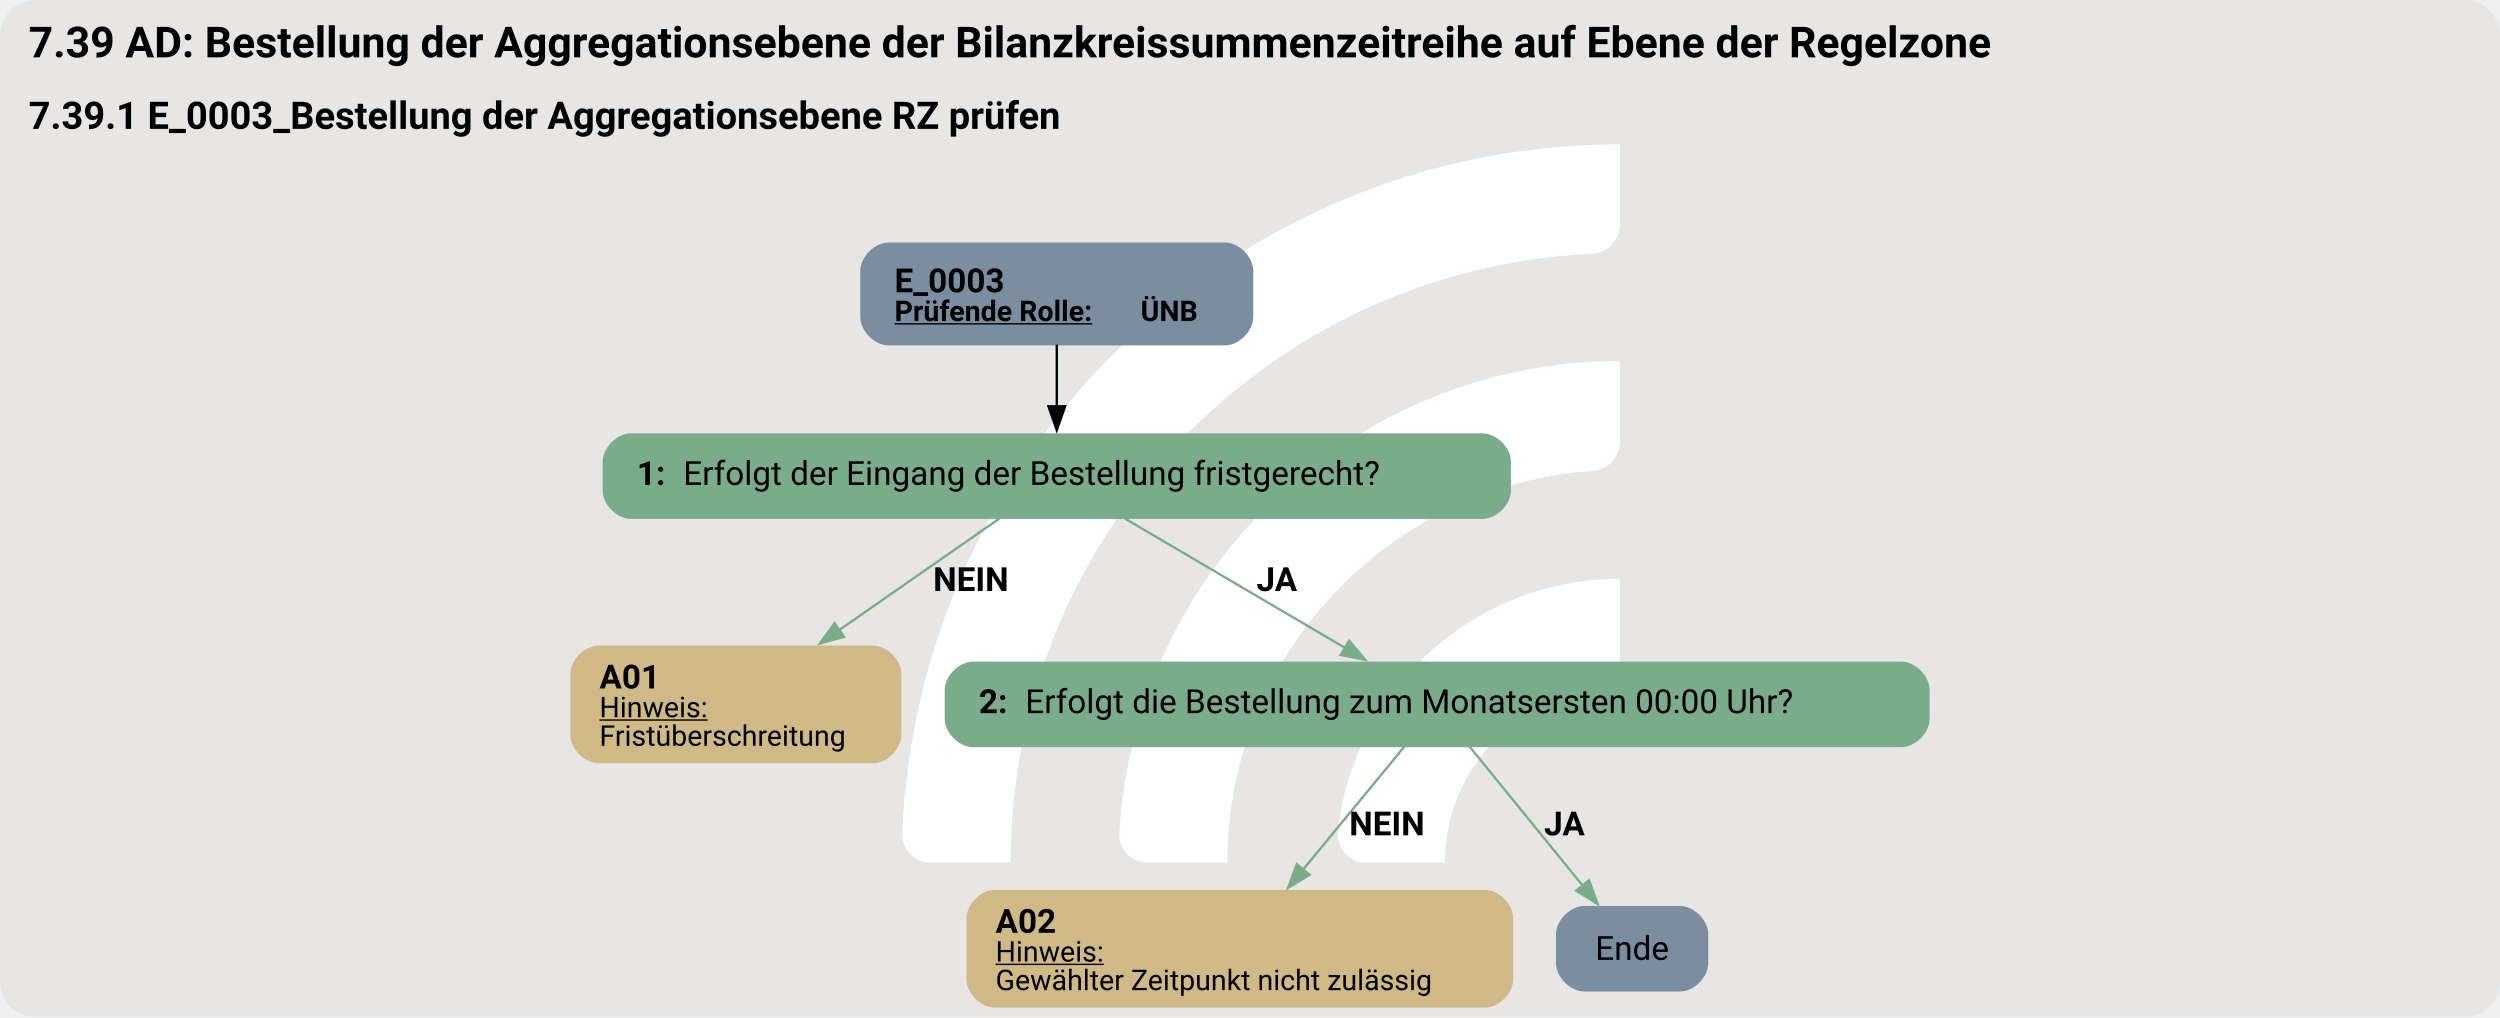
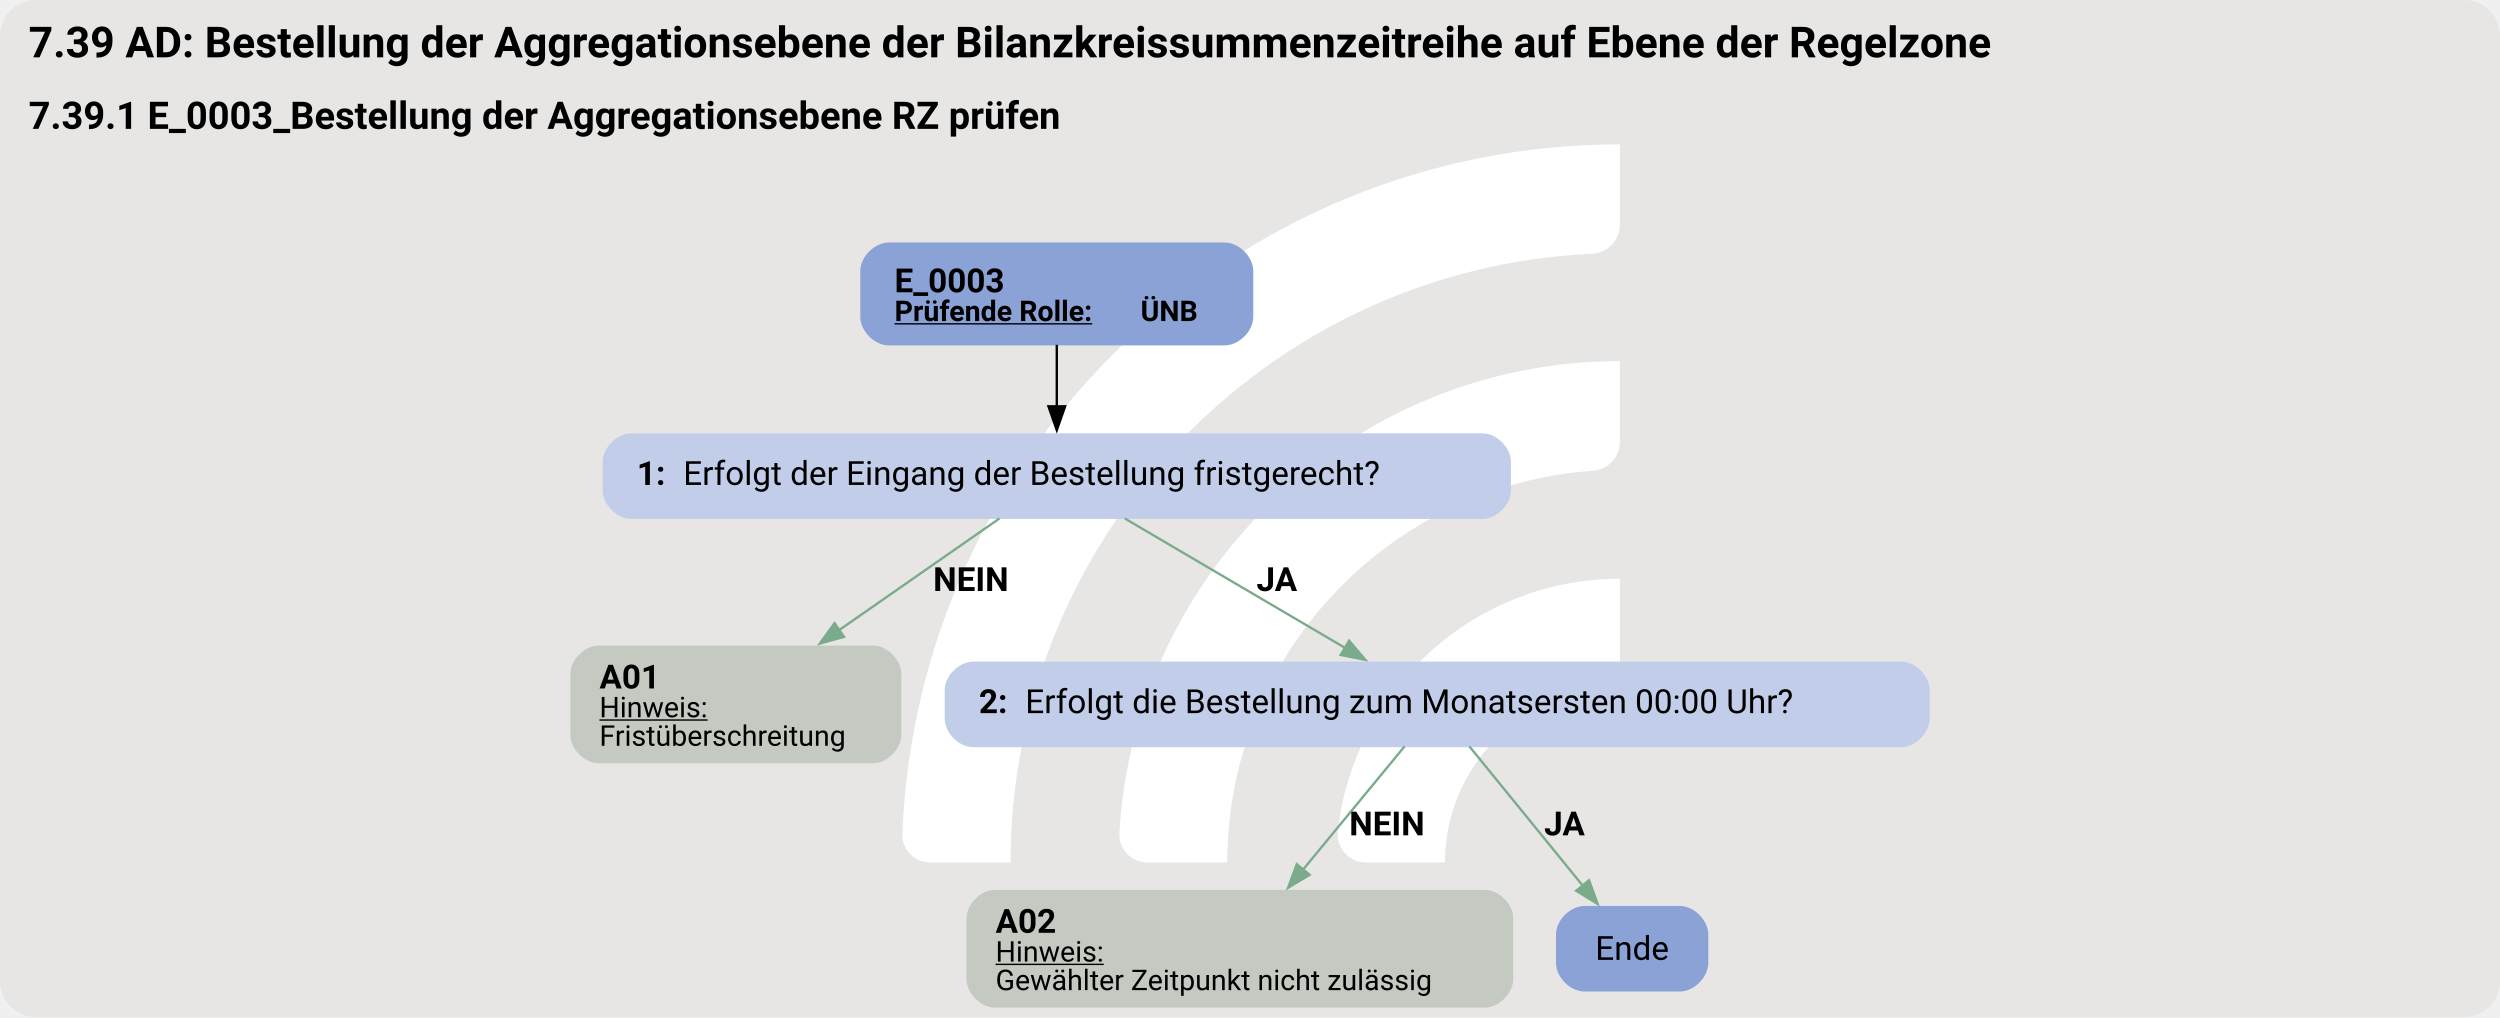
<svg xmlns="http://www.w3.org/2000/svg" version="1.1" width="1402.667px" viewBox="0 0 1402.667 570.667" height="570.667px">
  <g>
    <svg version="1.1" width="1402.667px" viewBox="0 0 1402.667 570.667" height="570.667px">
      <rect fill="#e7e6e5" x="0" y="0" width="1402.667" height="570.667" rx="20" ry="20" />
      <g>
        <g transform="translate(468.6151, 57.06667) scale(1 1) translate(0, 0) scale(0.8035295 0.8035295) ">
          <defs>
            <style>.cls-1{fill:#fff;}</style>
          </defs>
          <path class="cls-1" d="M122.44,531.2h-56.1c-11,0-19.9-9.12-19.46-20.11C57.47,243.89,278.15,29.78,547.91,29.78v56.02c0,10.98-8.69,19.89-19.66,20.39-225.51,10.31-405.8,197-405.8,425Z" />
          <path class="cls-1" d="M273.78,531.2h-55.93c-11.23,0-20.09-9.48-19.43-20.69,10.74-183.44,163.39-329.39,349.48-329.39v56.26c0,10.71-8.27,19.62-18.96,20.35-142.35,9.77-255.17,128.69-255.17,273.46Z" />
          <path class="cls-1" d="M425.77,531.2h-55.45c-11.65,0-20.6-10.17-19.33-21.75,10.87-99.03,95.03-176.34,196.92-176.34v57.01c0,10.05-7.28,18.75-17.23,20.16-59.22,8.4-104.91,59.42-104.91,120.92Z" />
        </g>
        <svg width="1052pt" height="428pt" viewBox="0.00 0.00 1051.50 427.82">
          <g id="graph0" class="graph" transform="scale(1 1) rotate(0) translate(4 423.82)">
            <text text-anchor="start" x="8" y="-399.72" font-family="Roboto, sans-serif" font-weight="bold" font-size="18.00">7.39 AD: Bestellung der Aggregationsebene der Bilanzkreissummenzeitreihe auf Ebene der Regelzone</text>
            <text text-anchor="start" x="8" y="-369.62" font-family="Roboto, sans-serif" font-weight="bold" font-size="16.00">7.39.1 E_0003_Bestellung der Aggregationsebene RZ prüfen</text>
            <g id="node1" class="node">
-               <path fill="#7a8da1" stroke="black" stroke-width="0" d="M511.13,-321.82C511.13,-321.82 369.83,-321.82 369.83,-321.82 363.83,-321.82 357.83,-315.82 357.83,-309.82 357.83,-309.82 357.83,-290.54 357.83,-290.54 357.83,-284.54 363.83,-278.54 369.83,-278.54 369.83,-278.54 511.13,-278.54 511.13,-278.54 517.13,-278.54 523.13,-284.54 523.13,-290.54 523.13,-290.54 523.13,-309.82 523.13,-309.82 523.13,-315.82 517.13,-321.82 511.13,-321.82" />
+               <path fill="#8ba2d7" stroke="black" stroke-width="0" d="M511.13,-321.82C511.13,-321.82 369.83,-321.82 369.83,-321.82 363.83,-321.82 357.83,-315.82 357.83,-309.82 357.83,-309.82 357.83,-290.54 357.83,-290.54 357.83,-284.54 363.83,-278.54 369.83,-278.54 369.83,-278.54 511.13,-278.54 511.13,-278.54 517.13,-278.54 523.13,-284.54 523.13,-290.54 523.13,-290.54 523.13,-309.82 523.13,-309.82 523.13,-315.82 517.13,-321.82 511.13,-321.82" />
              <text text-anchor="start" x="372.23" y="-300.88" font-family="Roboto, sans-serif" font-weight="bold" font-size="14.00">E_0003</text>
              <text text-anchor="start" x="372.23" y="-288.78" font-family="Roboto, sans-serif" font-weight="bold" text-decoration="underline" font-size="12.00">Prüfende Rolle:</text>
              <text text-anchor="start" x="475.73" y="-288.78" font-family="Roboto, sans-serif" font-weight="bold" font-size="12.00"> ÜNB</text>
            </g>
            <g id="node2" class="node">
-               <path fill="#7aab8a" stroke="black" stroke-width="0" d="M619.51,-241.54C619.51,-241.54 261.46,-241.54 261.46,-241.54 255.46,-241.54 249.46,-235.54 249.46,-229.54 249.46,-229.54 249.46,-217.54 249.46,-217.54 249.46,-211.54 255.46,-205.54 261.46,-205.54 261.46,-205.54 619.51,-205.54 619.51,-205.54 625.51,-205.54 631.51,-211.54 631.51,-217.54 631.51,-217.54 631.51,-229.54 631.51,-229.54 631.51,-235.54 625.51,-241.54 619.51,-241.54" />
+               <path fill="#c2cee9" stroke="black" stroke-width="0" d="M619.51,-241.54C619.51,-241.54 261.46,-241.54 261.46,-241.54 255.46,-241.54 249.46,-235.54 249.46,-229.54 249.46,-229.54 249.46,-217.54 249.46,-217.54 249.46,-211.54 255.46,-205.54 261.46,-205.54 261.46,-205.54 619.51,-205.54 619.51,-205.54 625.51,-205.54 631.51,-211.54 631.51,-217.54 631.51,-217.54 631.51,-229.54 631.51,-229.54 631.51,-235.54 625.51,-241.54 619.51,-241.54" />
              <text text-anchor="start" x="263.86" y="-219.86" font-family="Roboto, sans-serif" font-weight="bold" font-size="14.00">1: </text>
              <text text-anchor="start" x="283.36" y="-219.86" font-family="Roboto, sans-serif" font-size="14.00">Erfolgt der Eingang der Bestellung fristgerecht?</text>
            </g>
            <g id="edge1" class="edge">
              <path fill="none" stroke="black" d="M440.48,-278.78C440.48,-270.71 440.48,-261.3 440.48,-252.61" />
              <polygon fill="black" stroke="black" points="443.98,-252.9 440.48,-242.9 436.98,-252.9 443.98,-252.9" />
            </g>
            <g id="node3" class="node">
-               <path fill="#cfb986" stroke="black" stroke-width="0" d="M363.1,-152.29C363.1,-152.29 247.87,-152.29 247.87,-152.29 241.87,-152.29 235.87,-146.29 235.87,-140.29 235.87,-140.29 235.87,-114.77 235.87,-114.77 235.87,-108.77 241.87,-102.77 247.87,-102.77 247.87,-102.77 363.1,-102.77 363.1,-102.77 369.1,-102.77 375.1,-108.77 375.1,-114.77 375.1,-114.77 375.1,-140.29 375.1,-140.29 375.1,-146.29 369.1,-152.29 363.1,-152.29" />
+               <path fill="#c4cac1" stroke="black" stroke-width="0" d="M363.1,-152.29C363.1,-152.29 247.87,-152.29 247.87,-152.29 241.87,-152.29 235.87,-146.29 235.87,-140.29 235.87,-140.29 235.87,-114.77 235.87,-114.77 235.87,-108.77 241.87,-102.77 247.87,-102.77 247.87,-102.77 363.1,-102.77 363.1,-102.77 369.1,-102.77 375.1,-108.77 375.1,-114.77 375.1,-114.77 375.1,-140.29 375.1,-140.29 375.1,-146.29 369.1,-152.29 363.1,-152.29" />
              <text text-anchor="start" x="248.11" y="-134.23" font-family="Roboto, sans-serif" font-weight="bold" font-size="14.00">A01</text>
              <text text-anchor="start" x="248.11" y="-122.13" font-family="Roboto, sans-serif" text-decoration="underline" font-size="12.00">Hinweis:</text>
              <text text-anchor="start" x="248.11" y="-110.13" font-family="Roboto, sans-serif" font-size="12.00">Fristüberschreitung</text>
            </g>
            <g id="edge2" class="edge">
              <path fill="none" stroke="#7aab8a" d="M416.35,-205.73C397.63,-192.7 371.21,-174.3 348.85,-158.73" />
              <polygon fill="#7aab8a" stroke="#7aab8a" points="351,-155.96 340.79,-153.12 347,-161.71 351,-155.96" />
              <text text-anchor="start" x="388.48" y="-175.24" font-family="Roboto, sans-serif" font-weight="bold" font-size="14.00">NEIN</text>
            </g>
            <g id="node4" class="node">
-               <path fill="#7aab8a" stroke="black" stroke-width="0" d="M795.63,-145.53C795.63,-145.53 405.33,-145.53 405.33,-145.53 399.33,-145.53 393.33,-139.53 393.33,-133.53 393.33,-133.53 393.33,-121.53 393.33,-121.53 393.33,-115.53 399.33,-109.53 405.33,-109.53 405.33,-109.53 795.63,-109.53 795.63,-109.53 801.63,-109.53 807.63,-115.53 807.63,-121.53 807.63,-121.53 807.63,-133.53 807.63,-133.53 807.63,-139.53 801.63,-145.53 795.63,-145.53" />
+               <path fill="#c2cee9" stroke="black" stroke-width="0" d="M795.63,-145.53C795.63,-145.53 405.33,-145.53 405.33,-145.53 399.33,-145.53 393.33,-139.53 393.33,-133.53 393.33,-133.53 393.33,-121.53 393.33,-121.53 393.33,-115.53 399.33,-109.53 405.33,-109.53 405.33,-109.53 795.63,-109.53 795.63,-109.53 801.63,-109.53 807.63,-115.53 807.63,-121.53 807.63,-121.53 807.63,-133.53 807.63,-133.53 807.63,-139.53 801.63,-145.53 795.63,-145.53" />
              <text text-anchor="start" x="407.73" y="-123.86" font-family="Roboto, sans-serif" font-weight="bold" font-size="14.00">2: </text>
              <text text-anchor="start" x="427.23" y="-123.86" font-family="Roboto, sans-serif" font-size="14.00">Erfolgt die Bestellung zum Monatsersten 00:00 Uhr?</text>
            </g>
            <g id="edge3" class="edge">
              <path fill="none" stroke="#7aab8a" d="M469.09,-205.73C494.98,-190.52 533.32,-167.99 561.92,-151.19" />
              <polygon fill="#7aab8a" stroke="#7aab8a" points="563.43,-154.36 570.28,-146.28 559.89,-148.32 563.43,-154.36" />
              <text text-anchor="start" x="524.48" y="-175.24" font-family="Roboto, sans-serif" font-weight="bold" font-size="14.00">JA</text>
            </g>
            <g id="node5" class="node">
-               <path fill="#cfb986" stroke="black" stroke-width="0" d="M620.47,-49.52C620.47,-49.52 414.49,-49.52 414.49,-49.52 408.49,-49.52 402.49,-43.52 402.49,-37.52 402.49,-37.52 402.49,-12 402.49,-12 402.49,-6 408.49,0 414.49,0 414.49,0 620.47,0 620.47,0 626.47,0 632.47,-6 632.47,-12 632.47,-12 632.47,-37.52 632.47,-37.52 632.47,-43.52 626.47,-49.52 620.47,-49.52" />
+               <path fill="#c4cac1" stroke="black" stroke-width="0" d="M620.47,-49.52C620.47,-49.52 414.49,-49.52 414.49,-49.52 408.49,-49.52 402.49,-43.52 402.49,-37.52 402.49,-37.52 402.49,-12 402.49,-12 402.49,-6 408.49,0 414.49,0 414.49,0 620.47,0 620.47,0 626.47,0 632.47,-6 632.47,-12 632.47,-12 632.47,-37.52 632.47,-37.52 632.47,-43.52 626.47,-49.52 620.47,-49.52" />
              <text text-anchor="start" x="414.73" y="-31.46" font-family="Roboto, sans-serif" font-weight="bold" font-size="14.00">A02</text>
              <text text-anchor="start" x="414.73" y="-19.36" font-family="Roboto, sans-serif" text-decoration="underline" font-size="12.00">Hinweis:</text>
              <text text-anchor="start" x="414.73" y="-7.36" font-family="Roboto, sans-serif" font-size="12.00">Gewählter Zeitpunkt nicht zulässig</text>
            </g>
            <g id="edge4" class="edge">
              <path fill="none" stroke="#7aab8a" d="M586.78,-109.89C575.17,-95.8 558.2,-75.19 543.95,-57.9" />
              <polygon fill="#7aab8a" stroke="#7aab8a" points="546.82,-55.87 537.76,-50.38 541.42,-60.32 546.82,-55.87" />
              <text text-anchor="start" x="563.48" y="-72.47" font-family="Roboto, sans-serif" font-weight="bold" font-size="14.00">NEIN</text>
            </g>
            <g id="node6" class="node">
-               <path fill="#7a8da1" stroke="black" stroke-width="0" d="M702.51,-42.76C702.51,-42.76 662.46,-42.76 662.46,-42.76 656.46,-42.76 650.46,-36.76 650.46,-30.76 650.46,-30.76 650.46,-18.76 650.46,-18.76 650.46,-12.76 656.46,-6.76 662.46,-6.76 662.46,-6.76 702.51,-6.76 702.51,-6.76 708.51,-6.76 714.51,-12.76 714.51,-18.76 714.51,-18.76 714.51,-30.76 714.51,-30.76 714.51,-36.76 708.51,-42.76 702.51,-42.76" />
+               <path fill="#8ba2d7" stroke="black" stroke-width="0" d="M702.51,-42.76C702.51,-42.76 662.46,-42.76 662.46,-42.76 656.46,-42.76 650.46,-36.76 650.46,-30.76 650.46,-30.76 650.46,-18.76 650.46,-18.76 650.46,-12.76 656.46,-6.76 662.46,-6.76 662.46,-6.76 702.51,-6.76 702.51,-6.76 708.51,-6.76 714.51,-12.76 714.51,-18.76 714.51,-18.76 714.51,-30.76 714.51,-30.76 714.51,-36.76 708.51,-42.76 702.51,-42.76" />
              <text text-anchor="middle" x="682.48" y="-20.08" font-family="Roboto, sans-serif" font-size="14.00">Ende</text>
            </g>
            <g id="edge5" class="edge">
              <path fill="none" stroke="#7aab8a" d="M614.02,-109.89C627.02,-93.92 646.83,-69.57 661.8,-51.17" />
              <polygon fill="#7aab8a" stroke="#7aab8a" points="664.37,-53.56 667.97,-43.6 658.94,-49.15 664.37,-53.56" />
              <text text-anchor="start" x="645.48" y="-72.47" font-family="Roboto, sans-serif" font-weight="bold" font-size="14.00">JA</text>
            </g>
          </g>
        </svg>
      </g>
    </svg>
  </g>
</svg>
